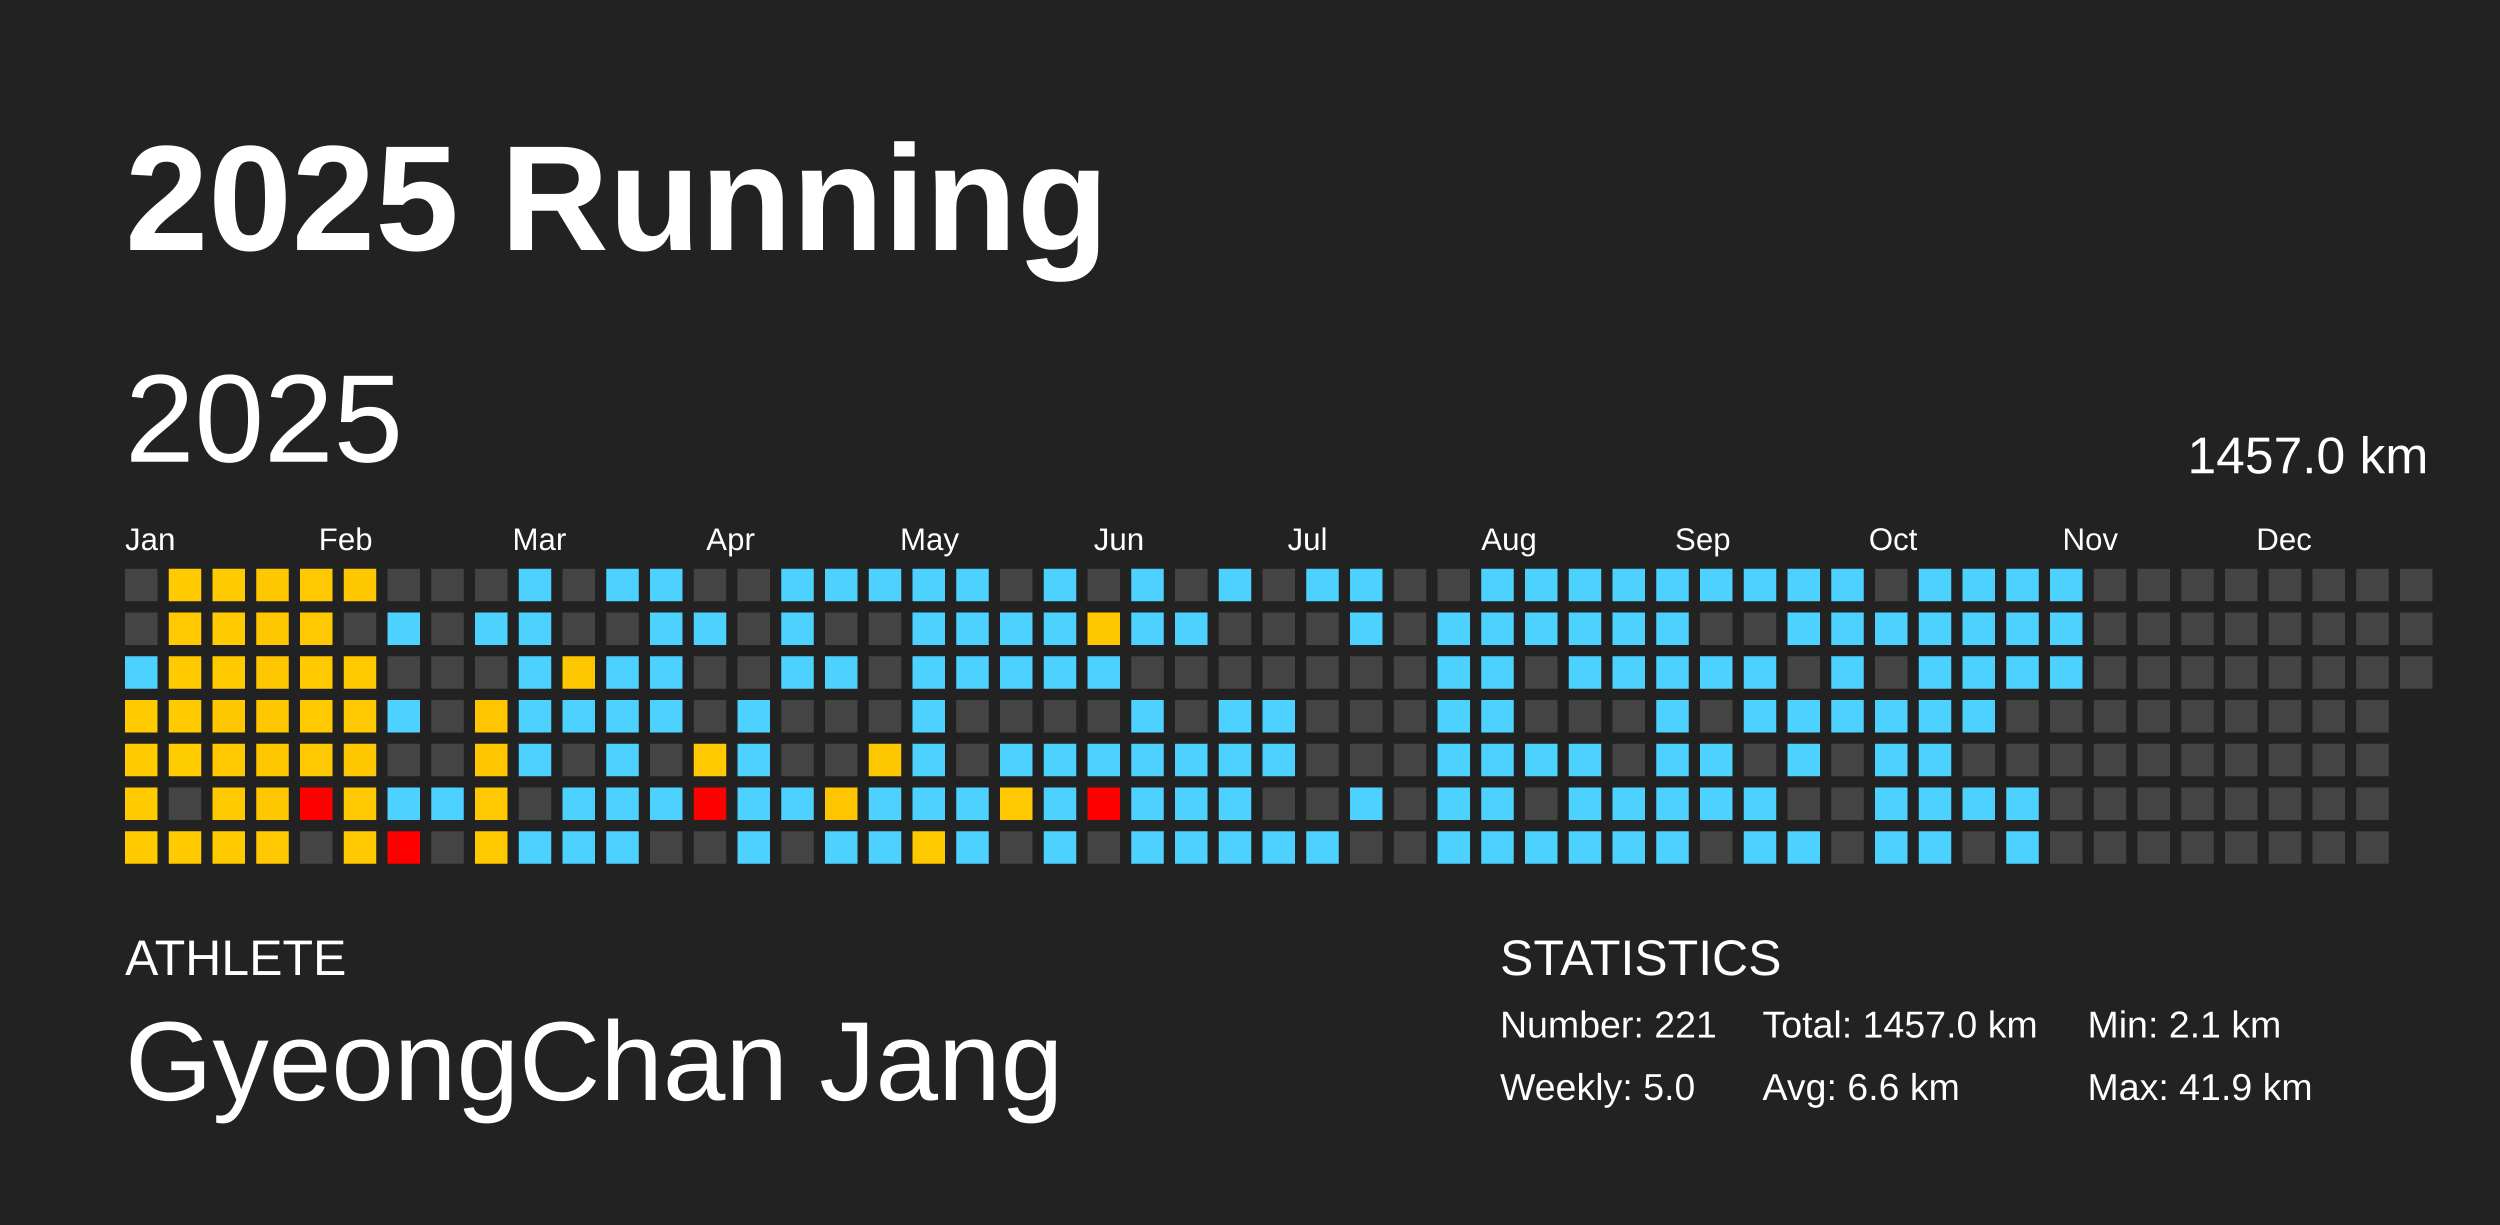
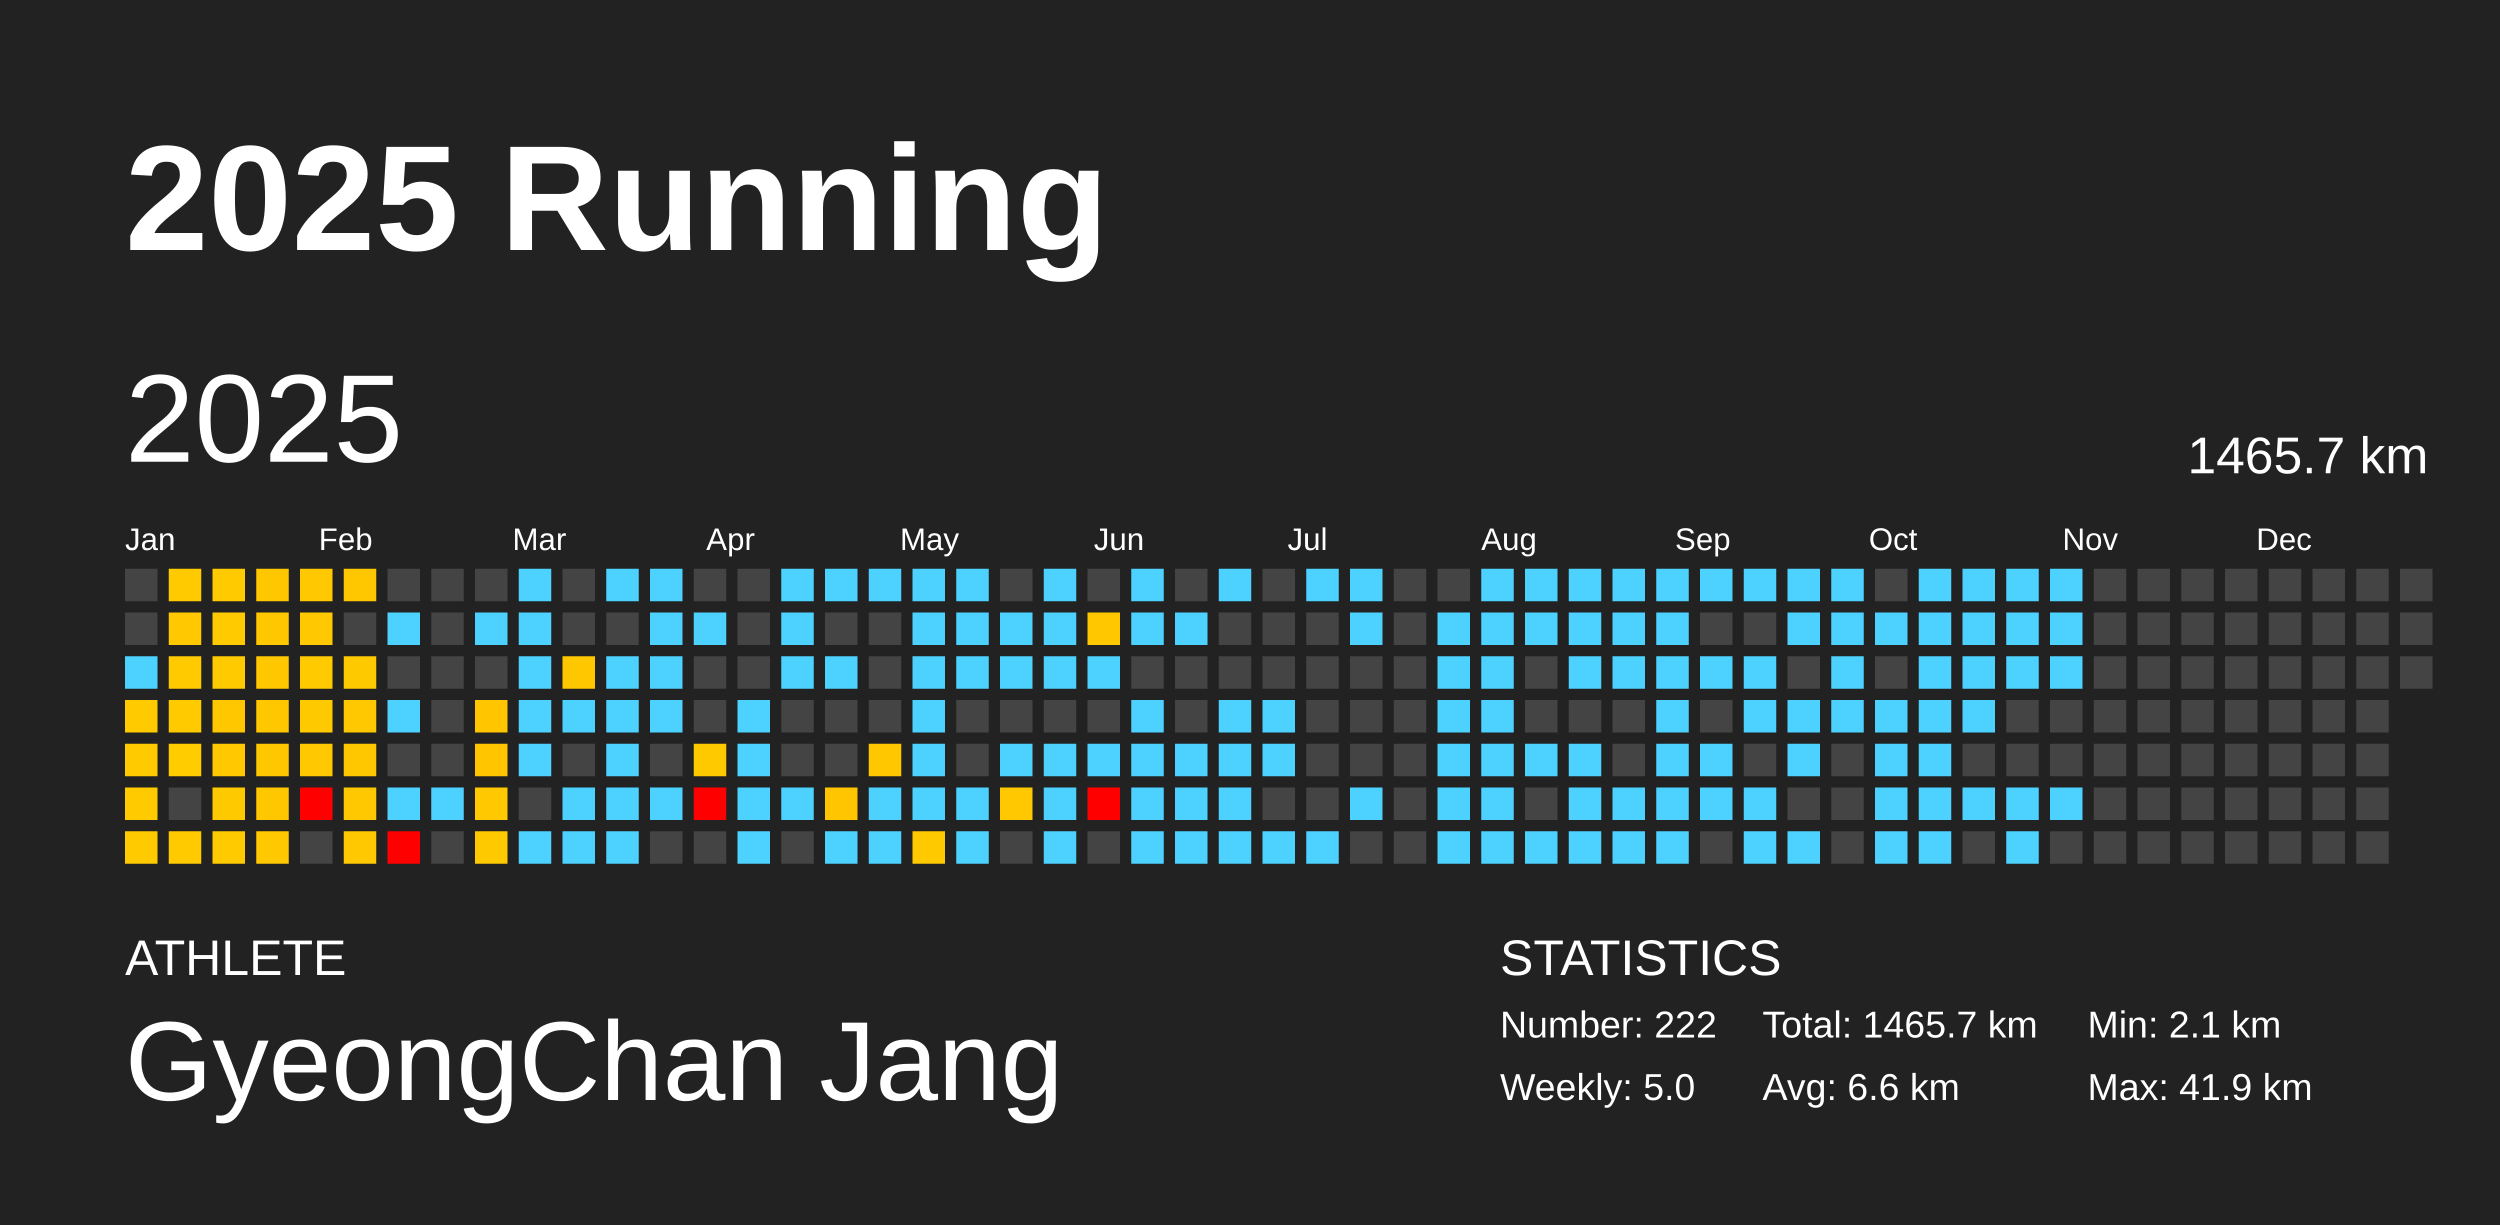
<svg xmlns="http://www.w3.org/2000/svg" baseProfile="full" height="98mm" version="1.1" viewBox="0,0,200,98" width="200mm">
  <defs />
  <rect fill="#222222" height="98" width="200" x="0" y="0" />
  <text fill="#FFFFFF" style="font-size:12px; font-family:Arial; font-weight:bold;" x="10" y="20">2025 Running</text>
  <text fill="#FFFFFF" style="font-size:4px; font-family:Arial" x="10" y="78">ATHLETE</text>
  <text fill="#FFFFFF" style="font-size:9px; font-family:Arial" x="10" y="88">GyeongChan Jang</text>
  <text fill="#FFFFFF" style="font-size:4px; font-family:Arial" x="120" y="78">STATISTICS</text>
-   <text fill="#FFFFFF" style="font-size:3px; font-family:Arial" x="120" y="83">Number: 221</text>
+   <text fill="#FFFFFF" style="font-size:3px; font-family:Arial" x="120" y="83">Number: 222</text>
  <text fill="#FFFFFF" style="font-size:3px; font-family:Arial" x="120" y="88">Weekly: 5.0</text>
-   <text fill="#FFFFFF" style="font-size:3px; font-family:Arial" x="141" y="83">Total: 1457.0 km</text>
+   <text fill="#FFFFFF" style="font-size:3px; font-family:Arial" x="141" y="83">Total: 1465.7 km</text>
  <text fill="#FFFFFF" style="font-size:3px; font-family:Arial" x="141" y="88">Avg: 6.6 km</text>
  <text fill="#FFFFFF" style="font-size:3px; font-family:Arial" x="167" y="83">Min: 2.1 km</text>
  <text fill="#FFFFFF" style="font-size:3px; font-family:Arial" x="167" y="88">Max: 41.9 km</text>
  <text dominant-baseline="hanging" fill="#FFFFFF" style="font-size:10.0px; font-family:Arial;" x="10" y="30">2025</text>
-   <text dominant-baseline="hanging" fill="#FFFFFF" style="font-size:4.125px; font-family:Arial;" x="175" y="35">1457.0 km</text>
+   <text dominant-baseline="hanging" fill="#FFFFFF" style="font-size:4.125px; font-family:Arial;" x="175" y="35">1465.7 km</text>
  <text fill="#FFFFFF" style="font-size:2.5px; font-family:Arial" x="10.0" y="44">Jan</text>
  <text fill="#FFFFFF" style="font-size:2.5px; font-family:Arial" x="25.5" y="44">Feb</text>
  <text fill="#FFFFFF" style="font-size:2.5px; font-family:Arial" x="41.0" y="44">Mar</text>
  <text fill="#FFFFFF" style="font-size:2.5px; font-family:Arial" x="56.5" y="44">Apr</text>
  <text fill="#FFFFFF" style="font-size:2.5px; font-family:Arial" x="72.0" y="44">May</text>
  <text fill="#FFFFFF" style="font-size:2.5px; font-family:Arial" x="87.5" y="44">Jun</text>
  <text fill="#FFFFFF" style="font-size:2.5px; font-family:Arial" x="103.0" y="44">Jul</text>
  <text fill="#FFFFFF" style="font-size:2.5px; font-family:Arial" x="118.5" y="44">Aug</text>
  <text fill="#FFFFFF" style="font-size:2.5px; font-family:Arial" x="134.0" y="44">Sep</text>
  <text fill="#FFFFFF" style="font-size:2.5px; font-family:Arial" x="149.5" y="44">Oct</text>
  <text fill="#FFFFFF" style="font-size:2.5px; font-family:Arial" x="165.0" y="44">Nov</text>
  <text fill="#FFFFFF" style="font-size:2.5px; font-family:Arial" x="180.5" y="44">Dec</text>
  <rect fill="#444444" height="2.6" width="2.6" x="10.0" y="45.5" />
  <rect fill="#444444" height="2.6" width="2.6" x="10.0" y="49.0" />
  <rect fill="#4dd2ff" height="2.6" width="2.6" x="10.0" y="52.5" />
  <rect fill="#ffca00" height="2.6" width="2.6" x="10.0" y="56.0" />
  <rect fill="#ffca00" height="2.6" width="2.6" x="10.0" y="59.5" />
  <rect fill="#ffca00" height="2.6" width="2.6" x="10.0" y="63.0" />
  <rect fill="#ffca00" height="2.6" width="2.6" x="10.0" y="66.5" />
  <rect fill="#ffcb00" height="2.6" width="2.6" x="13.5" y="45.5" />
  <rect fill="#ffc800" height="2.6" width="2.6" x="13.5" y="49.0" />
  <rect fill="#ffcb00" height="2.6" width="2.6" x="13.5" y="52.5" />
  <rect fill="#ffcb00" height="2.6" width="2.6" x="13.5" y="56.0" />
  <rect fill="#ffcc00" height="2.6" width="2.6" x="13.5" y="59.5" />
  <rect fill="#444444" height="2.6" width="2.6" x="13.5" y="63.0" />
  <rect fill="#ffcb00" height="2.6" width="2.6" x="13.5" y="66.5" />
  <rect fill="#ffca00" height="2.6" width="2.6" x="17.0" y="45.5" />
  <rect fill="#ffca00" height="2.6" width="2.6" x="17.0" y="49.0" />
  <rect fill="#ffca00" height="2.6" width="2.6" x="17.0" y="52.5" />
  <rect fill="#ffc700" height="2.6" width="2.6" x="17.0" y="56.0" />
  <rect fill="#ffc800" height="2.6" width="2.6" x="17.0" y="59.5" />
  <rect fill="#ffc900" height="2.6" width="2.6" x="17.0" y="63.0" />
  <rect fill="#ffcb00" height="2.6" width="2.6" x="17.0" y="66.5" />
  <rect fill="#ffc700" height="2.6" width="2.6" x="20.5" y="45.5" />
  <rect fill="#ffc700" height="2.6" width="2.6" x="20.5" y="49.0" />
  <rect fill="#ffc700" height="2.6" width="2.6" x="20.5" y="52.5" />
  <rect fill="#ffc700" height="2.6" width="2.6" x="20.5" y="56.0" />
  <rect fill="#ffc700" height="2.6" width="2.6" x="20.5" y="59.5" />
  <rect fill="#ffc700" height="2.6" width="2.6" x="20.5" y="63.0" />
  <rect fill="#ffc800" height="2.6" width="2.6" x="20.5" y="66.5" />
  <rect fill="#ffc800" height="2.6" width="2.6" x="24.0" y="45.5" />
  <rect fill="#ffc800" height="2.6" width="2.6" x="24.0" y="49.0" />
  <rect fill="#ffca00" height="2.6" width="2.6" x="24.0" y="52.5" />
  <rect fill="#ffc900" height="2.6" width="2.6" x="24.0" y="56.0" />
  <rect fill="#ffc800" height="2.6" width="2.6" x="24.0" y="59.5" />
  <rect fill="red" height="2.6" width="2.6" x="24.0" y="63.0" />
  <rect fill="#444444" height="2.6" width="2.6" x="24.0" y="66.5" />
  <rect fill="#ffc700" height="2.6" width="2.6" x="27.5" y="45.5" />
  <rect fill="#444444" height="2.6" width="2.6" x="27.5" y="49.0" />
  <rect fill="#ffc900" height="2.6" width="2.6" x="27.5" y="52.5" />
  <rect fill="#ffc800" height="2.6" width="2.6" x="27.5" y="56.0" />
  <rect fill="#ffc700" height="2.6" width="2.6" x="27.5" y="59.5" />
  <rect fill="#ffc800" height="2.6" width="2.6" x="27.5" y="63.0" />
  <rect fill="#ffc800" height="2.6" width="2.6" x="27.5" y="66.5" />
  <rect fill="#444444" height="2.6" width="2.6" x="31.0" y="45.5" />
  <rect fill="#4dd2ff" height="2.6" width="2.6" x="31.0" y="49.0" />
  <rect fill="#444444" height="2.6" width="2.6" x="31.0" y="52.5" />
  <rect fill="#4dd2ff" height="2.6" width="2.6" x="31.0" y="56.0" />
  <rect fill="#444444" height="2.6" width="2.6" x="31.0" y="59.5" />
  <rect fill="#4dd2ff" height="2.6" width="2.6" x="31.0" y="63.0" />
  <rect fill="red" height="2.6" width="2.6" x="31.0" y="66.5" />
  <rect fill="#444444" height="2.6" width="2.6" x="34.5" y="45.5" />
  <rect fill="#444444" height="2.6" width="2.6" x="34.5" y="49.0" />
  <rect fill="#444444" height="2.6" width="2.6" x="34.5" y="52.5" />
  <rect fill="#444444" height="2.6" width="2.6" x="34.5" y="56.0" />
  <rect fill="#444444" height="2.6" width="2.6" x="34.5" y="59.5" />
  <rect fill="#4dd2ff" height="2.6" width="2.6" x="34.5" y="63.0" />
  <rect fill="#444444" height="2.6" width="2.6" x="34.5" y="66.5" />
  <rect fill="#444444" height="2.6" width="2.6" x="38.0" y="45.5" />
  <rect fill="#4dd2ff" height="2.6" width="2.6" x="38.0" y="49.0" />
  <rect fill="#444444" height="2.6" width="2.6" x="38.0" y="52.5" />
  <rect fill="#ffc600" height="2.6" width="2.6" x="38.0" y="56.0" />
  <rect fill="#ffc600" height="2.6" width="2.6" x="38.0" y="59.5" />
  <rect fill="#ffc800" height="2.6" width="2.6" x="38.0" y="63.0" />
  <rect fill="#ffc900" height="2.6" width="2.6" x="38.0" y="66.5" />
  <rect fill="#4dd2ff" height="2.6" width="2.6" x="41.5" y="45.5" />
  <rect fill="#4dd2ff" height="2.6" width="2.6" x="41.5" y="49.0" />
  <rect fill="#4dd2ff" height="2.6" width="2.6" x="41.5" y="52.5" />
  <rect fill="#4dd2ff" height="2.6" width="2.6" x="41.5" y="56.0" />
  <rect fill="#4dd2ff" height="2.6" width="2.6" x="41.5" y="59.5" />
  <rect fill="#444444" height="2.6" width="2.6" x="41.5" y="63.0" />
  <rect fill="#4dd2ff" height="2.6" width="2.6" x="41.5" y="66.5" />
  <rect fill="#444444" height="2.6" width="2.6" x="45.0" y="45.5" />
  <rect fill="#444444" height="2.6" width="2.6" x="45.0" y="49.0" />
  <rect fill="#ffc700" height="2.6" width="2.6" x="45.0" y="52.5" />
  <rect fill="#4dd2ff" height="2.6" width="2.6" x="45.0" y="56.0" />
  <rect fill="#444444" height="2.6" width="2.6" x="45.0" y="59.5" />
  <rect fill="#4dd2ff" height="2.6" width="2.6" x="45.0" y="63.0" />
  <rect fill="#4dd2ff" height="2.6" width="2.6" x="45.0" y="66.5" />
  <rect fill="#4dd2ff" height="2.6" width="2.6" x="48.5" y="45.5" />
  <rect fill="#444444" height="2.6" width="2.6" x="48.5" y="49.0" />
  <rect fill="#4dd2ff" height="2.6" width="2.6" x="48.5" y="52.5" />
  <rect fill="#4dd2ff" height="2.6" width="2.6" x="48.5" y="56.0" />
  <rect fill="#4dd2ff" height="2.6" width="2.6" x="48.5" y="59.5" />
  <rect fill="#4dd2ff" height="2.6" width="2.6" x="48.5" y="63.0" />
  <rect fill="#4dd2ff" height="2.6" width="2.6" x="48.5" y="66.5" />
  <rect fill="#4dd2ff" height="2.6" width="2.6" x="52.0" y="45.5" />
  <rect fill="#4dd2ff" height="2.6" width="2.6" x="52.0" y="49.0" />
  <rect fill="#4dd2ff" height="2.6" width="2.6" x="52.0" y="52.5" />
  <rect fill="#4dd2ff" height="2.6" width="2.6" x="52.0" y="56.0" />
  <rect fill="#444444" height="2.6" width="2.6" x="52.0" y="59.5" />
  <rect fill="#4dd2ff" height="2.6" width="2.6" x="52.0" y="63.0" />
  <rect fill="#444444" height="2.6" width="2.6" x="52.0" y="66.5" />
  <rect fill="#444444" height="2.6" width="2.6" x="55.5" y="45.5" />
  <rect fill="#4dd2ff" height="2.6" width="2.6" x="55.5" y="49.0" />
  <rect fill="#444444" height="2.6" width="2.6" x="55.5" y="52.5" />
  <rect fill="#444444" height="2.6" width="2.6" x="55.5" y="56.0" />
  <rect fill="#ffc900" height="2.6" width="2.6" x="55.5" y="59.5" />
  <rect fill="red" height="2.6" width="2.6" x="55.5" y="63.0" />
  <rect fill="#444444" height="2.6" width="2.6" x="55.5" y="66.5" />
  <rect fill="#444444" height="2.6" width="2.6" x="59.0" y="45.5" />
  <rect fill="#444444" height="2.6" width="2.6" x="59.0" y="49.0" />
  <rect fill="#444444" height="2.6" width="2.6" x="59.0" y="52.5" />
  <rect fill="#4dd2ff" height="2.6" width="2.6" x="59.0" y="56.0" />
  <rect fill="#4dd2ff" height="2.6" width="2.6" x="59.0" y="59.5" />
  <rect fill="#4dd2ff" height="2.6" width="2.6" x="59.0" y="63.0" />
  <rect fill="#4dd2ff" height="2.6" width="2.6" x="59.0" y="66.5" />
  <rect fill="#4dd2ff" height="2.6" width="2.6" x="62.5" y="45.5" />
  <rect fill="#4dd2ff" height="2.6" width="2.6" x="62.5" y="49.0" />
  <rect fill="#4dd2ff" height="2.6" width="2.6" x="62.5" y="52.5" />
  <rect fill="#444444" height="2.6" width="2.6" x="62.5" y="56.0" />
  <rect fill="#444444" height="2.6" width="2.6" x="62.5" y="59.5" />
  <rect fill="#4dd2ff" height="2.6" width="2.6" x="62.5" y="63.0" />
  <rect fill="#444444" height="2.6" width="2.6" x="62.5" y="66.5" />
  <rect fill="#4dd2ff" height="2.6" width="2.6" x="66.0" y="45.5" />
  <rect fill="#444444" height="2.6" width="2.6" x="66.0" y="49.0" />
  <rect fill="#4dd2ff" height="2.6" width="2.6" x="66.0" y="52.5" />
  <rect fill="#444444" height="2.6" width="2.6" x="66.0" y="56.0" />
  <rect fill="#444444" height="2.6" width="2.6" x="66.0" y="59.5" />
  <rect fill="#ffc500" height="2.6" width="2.6" x="66.0" y="63.0" />
  <rect fill="#4dd2ff" height="2.6" width="2.6" x="66.0" y="66.5" />
  <rect fill="#4dd2ff" height="2.6" width="2.6" x="69.5" y="45.5" />
  <rect fill="#444444" height="2.6" width="2.6" x="69.5" y="49.0" />
  <rect fill="#444444" height="2.6" width="2.6" x="69.5" y="52.5" />
  <rect fill="#444444" height="2.6" width="2.6" x="69.5" y="56.0" />
  <rect fill="#ffc700" height="2.6" width="2.6" x="69.5" y="59.5" />
  <rect fill="#4dd2ff" height="2.6" width="2.6" x="69.5" y="63.0" />
  <rect fill="#4dd2ff" height="2.6" width="2.6" x="69.5" y="66.5" />
  <rect fill="#4dd2ff" height="2.6" width="2.6" x="73.0" y="45.5" />
  <rect fill="#4dd2ff" height="2.6" width="2.6" x="73.0" y="49.0" />
  <rect fill="#4dd2ff" height="2.6" width="2.6" x="73.0" y="52.5" />
  <rect fill="#4dd2ff" height="2.6" width="2.6" x="73.0" y="56.0" />
  <rect fill="#4dd2ff" height="2.6" width="2.6" x="73.0" y="59.5" />
  <rect fill="#4dd2ff" height="2.6" width="2.6" x="73.0" y="63.0" />
  <rect fill="#ffc900" height="2.6" width="2.6" x="73.0" y="66.5" />
  <rect fill="#4dd2ff" height="2.6" width="2.6" x="76.5" y="45.5" />
  <rect fill="#4dd2ff" height="2.6" width="2.6" x="76.5" y="49.0" />
  <rect fill="#4dd2ff" height="2.6" width="2.6" x="76.5" y="52.5" />
  <rect fill="#444444" height="2.6" width="2.6" x="76.5" y="56.0" />
  <rect fill="#444444" height="2.6" width="2.6" x="76.5" y="59.5" />
  <rect fill="#4dd2ff" height="2.6" width="2.6" x="76.5" y="63.0" />
  <rect fill="#4dd2ff" height="2.6" width="2.6" x="76.5" y="66.5" />
  <rect fill="#444444" height="2.6" width="2.6" x="80.0" y="45.5" />
  <rect fill="#4dd2ff" height="2.6" width="2.6" x="80.0" y="49.0" />
  <rect fill="#4dd2ff" height="2.6" width="2.6" x="80.0" y="52.5" />
  <rect fill="#444444" height="2.6" width="2.6" x="80.0" y="56.0" />
  <rect fill="#4dd2ff" height="2.6" width="2.6" x="80.0" y="59.5" />
  <rect fill="#ffc800" height="2.6" width="2.6" x="80.0" y="63.0" />
  <rect fill="#444444" height="2.6" width="2.6" x="80.0" y="66.5" />
  <rect fill="#4dd2ff" height="2.6" width="2.6" x="83.5" y="45.5" />
  <rect fill="#4dd2ff" height="2.6" width="2.6" x="83.5" y="49.0" />
  <rect fill="#4dd2ff" height="2.6" width="2.6" x="83.5" y="52.5" />
  <rect fill="#444444" height="2.6" width="2.6" x="83.5" y="56.0" />
  <rect fill="#4dd2ff" height="2.6" width="2.6" x="83.5" y="59.5" />
  <rect fill="#4dd2ff" height="2.6" width="2.6" x="83.5" y="63.0" />
  <rect fill="#4dd2ff" height="2.6" width="2.6" x="83.5" y="66.5" />
  <rect fill="#444444" height="2.6" width="2.6" x="87.0" y="45.5" />
  <rect fill="#ffc700" height="2.6" width="2.6" x="87.0" y="49.0" />
  <rect fill="#4dd2ff" height="2.6" width="2.6" x="87.0" y="52.5" />
  <rect fill="#444444" height="2.6" width="2.6" x="87.0" y="56.0" />
  <rect fill="#4dd2ff" height="2.6" width="2.6" x="87.0" y="59.5" />
  <rect fill="red" height="2.6" width="2.6" x="87.0" y="63.0" />
  <rect fill="#444444" height="2.6" width="2.6" x="87.0" y="66.5" />
  <rect fill="#4dd2ff" height="2.6" width="2.6" x="90.5" y="45.5" />
  <rect fill="#4dd2ff" height="2.6" width="2.6" x="90.5" y="49.0" />
  <rect fill="#444444" height="2.6" width="2.6" x="90.5" y="52.5" />
  <rect fill="#4dd2ff" height="2.6" width="2.6" x="90.5" y="56.0" />
  <rect fill="#4dd2ff" height="2.6" width="2.6" x="90.5" y="59.5" />
  <rect fill="#4dd2ff" height="2.6" width="2.6" x="90.5" y="63.0" />
  <rect fill="#4dd2ff" height="2.6" width="2.6" x="90.5" y="66.5" />
  <rect fill="#444444" height="2.6" width="2.6" x="94.0" y="45.5" />
  <rect fill="#4dd2ff" height="2.6" width="2.6" x="94.0" y="49.0" />
  <rect fill="#444444" height="2.6" width="2.6" x="94.0" y="52.5" />
  <rect fill="#444444" height="2.6" width="2.6" x="94.0" y="56.0" />
  <rect fill="#4dd2ff" height="2.6" width="2.6" x="94.0" y="59.5" />
  <rect fill="#4dd2ff" height="2.6" width="2.6" x="94.0" y="63.0" />
  <rect fill="#4dd2ff" height="2.6" width="2.6" x="94.0" y="66.5" />
  <rect fill="#4dd2ff" height="2.6" width="2.6" x="97.5" y="45.5" />
  <rect fill="#444444" height="2.6" width="2.6" x="97.5" y="49.0" />
  <rect fill="#444444" height="2.6" width="2.6" x="97.5" y="52.5" />
  <rect fill="#4dd2ff" height="2.6" width="2.6" x="97.5" y="56.0" />
  <rect fill="#4dd2ff" height="2.6" width="2.6" x="97.5" y="59.5" />
  <rect fill="#4dd2ff" height="2.6" width="2.6" x="97.5" y="63.0" />
  <rect fill="#4dd2ff" height="2.6" width="2.6" x="97.5" y="66.5" />
  <rect fill="#444444" height="2.6" width="2.6" x="101.0" y="45.5" />
  <rect fill="#444444" height="2.6" width="2.6" x="101.0" y="49.0" />
  <rect fill="#444444" height="2.6" width="2.6" x="101.0" y="52.5" />
  <rect fill="#4dd2ff" height="2.6" width="2.6" x="101.0" y="56.0" />
  <rect fill="#4dd2ff" height="2.6" width="2.6" x="101.0" y="59.5" />
  <rect fill="#444444" height="2.6" width="2.6" x="101.0" y="63.0" />
  <rect fill="#4dd2ff" height="2.6" width="2.6" x="101.0" y="66.5" />
  <rect fill="#4dd2ff" height="2.6" width="2.6" x="104.5" y="45.5" />
  <rect fill="#444444" height="2.6" width="2.6" x="104.5" y="49.0" />
  <rect fill="#444444" height="2.6" width="2.6" x="104.5" y="52.5" />
  <rect fill="#444444" height="2.6" width="2.6" x="104.5" y="56.0" />
  <rect fill="#444444" height="2.6" width="2.6" x="104.5" y="59.5" />
  <rect fill="#444444" height="2.6" width="2.6" x="104.5" y="63.0" />
  <rect fill="#4dd2ff" height="2.6" width="2.6" x="104.5" y="66.5" />
  <rect fill="#4dd2ff" height="2.6" width="2.6" x="108.0" y="45.5" />
  <rect fill="#4dd2ff" height="2.6" width="2.6" x="108.0" y="49.0" />
  <rect fill="#444444" height="2.6" width="2.6" x="108.0" y="52.5" />
  <rect fill="#444444" height="2.6" width="2.6" x="108.0" y="56.0" />
  <rect fill="#444444" height="2.6" width="2.6" x="108.0" y="59.5" />
  <rect fill="#4dd2ff" height="2.6" width="2.6" x="108.0" y="63.0" />
  <rect fill="#444444" height="2.6" width="2.6" x="108.0" y="66.5" />
  <rect fill="#444444" height="2.6" width="2.6" x="111.5" y="45.5" />
  <rect fill="#444444" height="2.6" width="2.6" x="111.5" y="49.0" />
  <rect fill="#444444" height="2.6" width="2.6" x="111.5" y="52.5" />
  <rect fill="#444444" height="2.6" width="2.6" x="111.5" y="56.0" />
  <rect fill="#444444" height="2.6" width="2.6" x="111.5" y="59.5" />
  <rect fill="#444444" height="2.6" width="2.6" x="111.5" y="63.0" />
  <rect fill="#444444" height="2.6" width="2.6" x="111.5" y="66.5" />
  <rect fill="#444444" height="2.6" width="2.6" x="115.0" y="45.5" />
  <rect fill="#4dd2ff" height="2.6" width="2.6" x="115.0" y="49.0" />
  <rect fill="#4dd2ff" height="2.6" width="2.6" x="115.0" y="52.5" />
  <rect fill="#4dd2ff" height="2.6" width="2.6" x="115.0" y="56.0" />
  <rect fill="#4dd2ff" height="2.6" width="2.6" x="115.0" y="59.5" />
  <rect fill="#4dd2ff" height="2.6" width="2.6" x="115.0" y="63.0" />
  <rect fill="#4dd2ff" height="2.6" width="2.6" x="115.0" y="66.5" />
  <rect fill="#4dd2ff" height="2.6" width="2.6" x="118.5" y="45.5" />
  <rect fill="#4dd2ff" height="2.6" width="2.6" x="118.5" y="49.0" />
  <rect fill="#4dd2ff" height="2.6" width="2.6" x="118.5" y="52.5" />
  <rect fill="#4dd2ff" height="2.6" width="2.6" x="118.5" y="56.0" />
  <rect fill="#4dd2ff" height="2.6" width="2.6" x="118.5" y="59.5" />
  <rect fill="#4dd2ff" height="2.6" width="2.6" x="118.5" y="63.0" />
  <rect fill="#4dd2ff" height="2.6" width="2.6" x="118.5" y="66.5" />
  <rect fill="#4dd2ff" height="2.6" width="2.6" x="122.0" y="45.5" />
  <rect fill="#4dd2ff" height="2.6" width="2.6" x="122.0" y="49.0" />
  <rect fill="#444444" height="2.6" width="2.6" x="122.0" y="52.5" />
  <rect fill="#444444" height="2.6" width="2.6" x="122.0" y="56.0" />
  <rect fill="#4dd2ff" height="2.6" width="2.6" x="122.0" y="59.5" />
  <rect fill="#444444" height="2.6" width="2.6" x="122.0" y="63.0" />
  <rect fill="#4dd2ff" height="2.6" width="2.6" x="122.0" y="66.5" />
  <rect fill="#4dd2ff" height="2.6" width="2.6" x="125.5" y="45.5" />
  <rect fill="#4dd2ff" height="2.6" width="2.6" x="125.5" y="49.0" />
  <rect fill="#4dd2ff" height="2.6" width="2.6" x="125.5" y="52.5" />
  <rect fill="#444444" height="2.6" width="2.6" x="125.5" y="56.0" />
  <rect fill="#4dd2ff" height="2.6" width="2.6" x="125.5" y="59.5" />
  <rect fill="#4dd2ff" height="2.6" width="2.6" x="125.5" y="63.0" />
  <rect fill="#4dd2ff" height="2.6" width="2.6" x="125.5" y="66.5" />
  <rect fill="#4dd2ff" height="2.6" width="2.6" x="129.0" y="45.5" />
  <rect fill="#4dd2ff" height="2.6" width="2.6" x="129.0" y="49.0" />
  <rect fill="#4dd2ff" height="2.6" width="2.6" x="129.0" y="52.5" />
  <rect fill="#444444" height="2.6" width="2.6" x="129.0" y="56.0" />
  <rect fill="#444444" height="2.6" width="2.6" x="129.0" y="59.5" />
  <rect fill="#4dd2ff" height="2.6" width="2.6" x="129.0" y="63.0" />
  <rect fill="#4dd2ff" height="2.6" width="2.6" x="129.0" y="66.5" />
  <rect fill="#4dd2ff" height="2.6" width="2.6" x="132.5" y="45.5" />
  <rect fill="#4dd2ff" height="2.6" width="2.6" x="132.5" y="49.0" />
  <rect fill="#4dd2ff" height="2.6" width="2.6" x="132.5" y="52.5" />
  <rect fill="#4dd2ff" height="2.6" width="2.6" x="132.5" y="56.0" />
  <rect fill="#4dd2ff" height="2.6" width="2.6" x="132.5" y="59.5" />
  <rect fill="#4dd2ff" height="2.6" width="2.6" x="132.5" y="63.0" />
  <rect fill="#4dd2ff" height="2.6" width="2.6" x="132.5" y="66.5" />
  <rect fill="#4dd2ff" height="2.6" width="2.6" x="136.0" y="45.5" />
  <rect fill="#444444" height="2.6" width="2.6" x="136.0" y="49.0" />
  <rect fill="#4dd2ff" height="2.6" width="2.6" x="136.0" y="52.5" />
  <rect fill="#444444" height="2.6" width="2.6" x="136.0" y="56.0" />
  <rect fill="#4dd2ff" height="2.6" width="2.6" x="136.0" y="59.5" />
  <rect fill="#4dd2ff" height="2.6" width="2.6" x="136.0" y="63.0" />
  <rect fill="#444444" height="2.6" width="2.6" x="136.0" y="66.5" />
  <rect fill="#4dd2ff" height="2.6" width="2.6" x="139.5" y="45.5" />
  <rect fill="#444444" height="2.6" width="2.6" x="139.5" y="49.0" />
  <rect fill="#4dd2ff" height="2.6" width="2.6" x="139.5" y="52.5" />
  <rect fill="#4dd2ff" height="2.6" width="2.6" x="139.5" y="56.0" />
  <rect fill="#444444" height="2.6" width="2.6" x="139.5" y="59.5" />
  <rect fill="#4dd2ff" height="2.6" width="2.6" x="139.5" y="63.0" />
  <rect fill="#4dd2ff" height="2.6" width="2.6" x="139.5" y="66.5" />
  <rect fill="#4dd2ff" height="2.6" width="2.6" x="143.0" y="45.5" />
  <rect fill="#4dd2ff" height="2.6" width="2.6" x="143.0" y="49.0" />
  <rect fill="#444444" height="2.6" width="2.6" x="143.0" y="52.5" />
  <rect fill="#4dd2ff" height="2.6" width="2.6" x="143.0" y="56.0" />
  <rect fill="#4dd2ff" height="2.6" width="2.6" x="143.0" y="59.5" />
  <rect fill="#444444" height="2.6" width="2.6" x="143.0" y="63.0" />
  <rect fill="#4dd2ff" height="2.6" width="2.6" x="143.0" y="66.5" />
  <rect fill="#4dd2ff" height="2.6" width="2.6" x="146.5" y="45.5" />
  <rect fill="#4dd2ff" height="2.6" width="2.6" x="146.5" y="49.0" />
  <rect fill="#4dd2ff" height="2.6" width="2.6" x="146.5" y="52.5" />
  <rect fill="#4dd2ff" height="2.6" width="2.6" x="146.5" y="56.0" />
  <rect fill="#444444" height="2.6" width="2.6" x="146.5" y="59.5" />
  <rect fill="#444444" height="2.6" width="2.6" x="146.5" y="63.0" />
  <rect fill="#444444" height="2.6" width="2.6" x="146.5" y="66.5" />
  <rect fill="#444444" height="2.6" width="2.6" x="150.0" y="45.5" />
  <rect fill="#4dd2ff" height="2.6" width="2.6" x="150.0" y="49.0" />
  <rect fill="#444444" height="2.6" width="2.6" x="150.0" y="52.5" />
  <rect fill="#4dd2ff" height="2.6" width="2.6" x="150.0" y="56.0" />
  <rect fill="#4dd2ff" height="2.6" width="2.6" x="150.0" y="59.5" />
  <rect fill="#4dd2ff" height="2.6" width="2.6" x="150.0" y="63.0" />
  <rect fill="#4dd2ff" height="2.6" width="2.6" x="150.0" y="66.5" />
  <rect fill="#4dd2ff" height="2.6" width="2.6" x="153.5" y="45.5" />
  <rect fill="#4dd2ff" height="2.6" width="2.6" x="153.5" y="49.0" />
  <rect fill="#4dd2ff" height="2.6" width="2.6" x="153.5" y="52.5" />
  <rect fill="#4dd2ff" height="2.6" width="2.6" x="153.5" y="56.0" />
  <rect fill="#4dd2ff" height="2.6" width="2.6" x="153.5" y="59.5" />
  <rect fill="#4dd2ff" height="2.6" width="2.6" x="153.5" y="63.0" />
  <rect fill="#4dd2ff" height="2.6" width="2.6" x="153.5" y="66.5" />
  <rect fill="#4dd2ff" height="2.6" width="2.6" x="157.0" y="45.5" />
  <rect fill="#4dd2ff" height="2.6" width="2.6" x="157.0" y="49.0" />
  <rect fill="#4dd2ff" height="2.6" width="2.6" x="157.0" y="52.5" />
  <rect fill="#4dd2ff" height="2.6" width="2.6" x="157.0" y="56.0" />
  <rect fill="#444444" height="2.6" width="2.6" x="157.0" y="59.5" />
  <rect fill="#4dd2ff" height="2.6" width="2.6" x="157.0" y="63.0" />
  <rect fill="#444444" height="2.6" width="2.6" x="157.0" y="66.5" />
  <rect fill="#4dd2ff" height="2.6" width="2.6" x="160.5" y="45.5" />
  <rect fill="#4dd2ff" height="2.6" width="2.6" x="160.5" y="49.0" />
  <rect fill="#4dd2ff" height="2.6" width="2.6" x="160.5" y="52.5" />
  <rect fill="#444444" height="2.6" width="2.6" x="160.5" y="56.0" />
  <rect fill="#444444" height="2.6" width="2.6" x="160.5" y="59.5" />
  <rect fill="#4dd2ff" height="2.6" width="2.6" x="160.5" y="63.0" />
  <rect fill="#4dd2ff" height="2.6" width="2.6" x="160.5" y="66.5" />
  <rect fill="#4dd2ff" height="2.6" width="2.6" x="164.0" y="45.5" />
  <rect fill="#4dd2ff" height="2.6" width="2.6" x="164.0" y="49.0" />
  <rect fill="#4dd2ff" height="2.6" width="2.6" x="164.0" y="52.5" />
  <rect fill="#444444" height="2.6" width="2.6" x="164.0" y="56.0" />
  <rect fill="#444444" height="2.6" width="2.6" x="164.0" y="59.5" />
-   <rect fill="#444444" height="2.6" width="2.6" x="164.0" y="63.0" />
+   <rect fill="#4dd2ff" height="2.6" width="2.6" x="164.0" y="63.0" />
  <rect fill="#444444" height="2.6" width="2.6" x="164.0" y="66.5" />
  <rect fill="#444444" height="2.6" width="2.6" x="167.5" y="45.5" />
  <rect fill="#444444" height="2.6" width="2.6" x="167.5" y="49.0" />
  <rect fill="#444444" height="2.6" width="2.6" x="167.5" y="52.5" />
  <rect fill="#444444" height="2.6" width="2.6" x="167.5" y="56.0" />
  <rect fill="#444444" height="2.6" width="2.6" x="167.5" y="59.5" />
  <rect fill="#444444" height="2.6" width="2.6" x="167.5" y="63.0" />
  <rect fill="#444444" height="2.6" width="2.6" x="167.5" y="66.5" />
  <rect fill="#444444" height="2.6" width="2.6" x="171.0" y="45.5" />
  <rect fill="#444444" height="2.6" width="2.6" x="171.0" y="49.0" />
  <rect fill="#444444" height="2.6" width="2.6" x="171.0" y="52.5" />
  <rect fill="#444444" height="2.6" width="2.6" x="171.0" y="56.0" />
  <rect fill="#444444" height="2.6" width="2.6" x="171.0" y="59.5" />
  <rect fill="#444444" height="2.6" width="2.6" x="171.0" y="63.0" />
  <rect fill="#444444" height="2.6" width="2.6" x="171.0" y="66.5" />
  <rect fill="#444444" height="2.6" width="2.6" x="174.5" y="45.5" />
  <rect fill="#444444" height="2.6" width="2.6" x="174.5" y="49.0" />
  <rect fill="#444444" height="2.6" width="2.6" x="174.5" y="52.5" />
  <rect fill="#444444" height="2.6" width="2.6" x="174.5" y="56.0" />
  <rect fill="#444444" height="2.6" width="2.6" x="174.5" y="59.5" />
  <rect fill="#444444" height="2.6" width="2.6" x="174.5" y="63.0" />
  <rect fill="#444444" height="2.6" width="2.6" x="174.5" y="66.5" />
  <rect fill="#444444" height="2.6" width="2.6" x="178.0" y="45.5" />
  <rect fill="#444444" height="2.6" width="2.6" x="178.0" y="49.0" />
  <rect fill="#444444" height="2.6" width="2.6" x="178.0" y="52.5" />
  <rect fill="#444444" height="2.6" width="2.6" x="178.0" y="56.0" />
  <rect fill="#444444" height="2.6" width="2.6" x="178.0" y="59.5" />
  <rect fill="#444444" height="2.6" width="2.6" x="178.0" y="63.0" />
  <rect fill="#444444" height="2.6" width="2.6" x="178.0" y="66.5" />
  <rect fill="#444444" height="2.6" width="2.6" x="181.5" y="45.5" />
  <rect fill="#444444" height="2.6" width="2.6" x="181.5" y="49.0" />
  <rect fill="#444444" height="2.6" width="2.6" x="181.5" y="52.5" />
  <rect fill="#444444" height="2.6" width="2.6" x="181.5" y="56.0" />
  <rect fill="#444444" height="2.6" width="2.6" x="181.5" y="59.5" />
  <rect fill="#444444" height="2.6" width="2.6" x="181.5" y="63.0" />
  <rect fill="#444444" height="2.6" width="2.6" x="181.5" y="66.5" />
  <rect fill="#444444" height="2.6" width="2.6" x="185.0" y="45.5" />
  <rect fill="#444444" height="2.6" width="2.6" x="185.0" y="49.0" />
  <rect fill="#444444" height="2.6" width="2.6" x="185.0" y="52.5" />
  <rect fill="#444444" height="2.6" width="2.6" x="185.0" y="56.0" />
  <rect fill="#444444" height="2.6" width="2.6" x="185.0" y="59.5" />
  <rect fill="#444444" height="2.6" width="2.6" x="185.0" y="63.0" />
  <rect fill="#444444" height="2.6" width="2.6" x="185.0" y="66.5" />
  <rect fill="#444444" height="2.6" width="2.6" x="188.5" y="45.5" />
  <rect fill="#444444" height="2.6" width="2.6" x="188.5" y="49.0" />
  <rect fill="#444444" height="2.6" width="2.6" x="188.5" y="52.5" />
  <rect fill="#444444" height="2.6" width="2.6" x="188.5" y="56.0" />
  <rect fill="#444444" height="2.6" width="2.6" x="188.5" y="59.5" />
  <rect fill="#444444" height="2.6" width="2.6" x="188.5" y="63.0" />
  <rect fill="#444444" height="2.6" width="2.6" x="188.5" y="66.5" />
  <rect fill="#444444" height="2.6" width="2.6" x="192.0" y="45.5" />
  <rect fill="#444444" height="2.6" width="2.6" x="192.0" y="49.0" />
  <rect fill="#444444" height="2.6" width="2.6" x="192.0" y="52.5" />
</svg>
